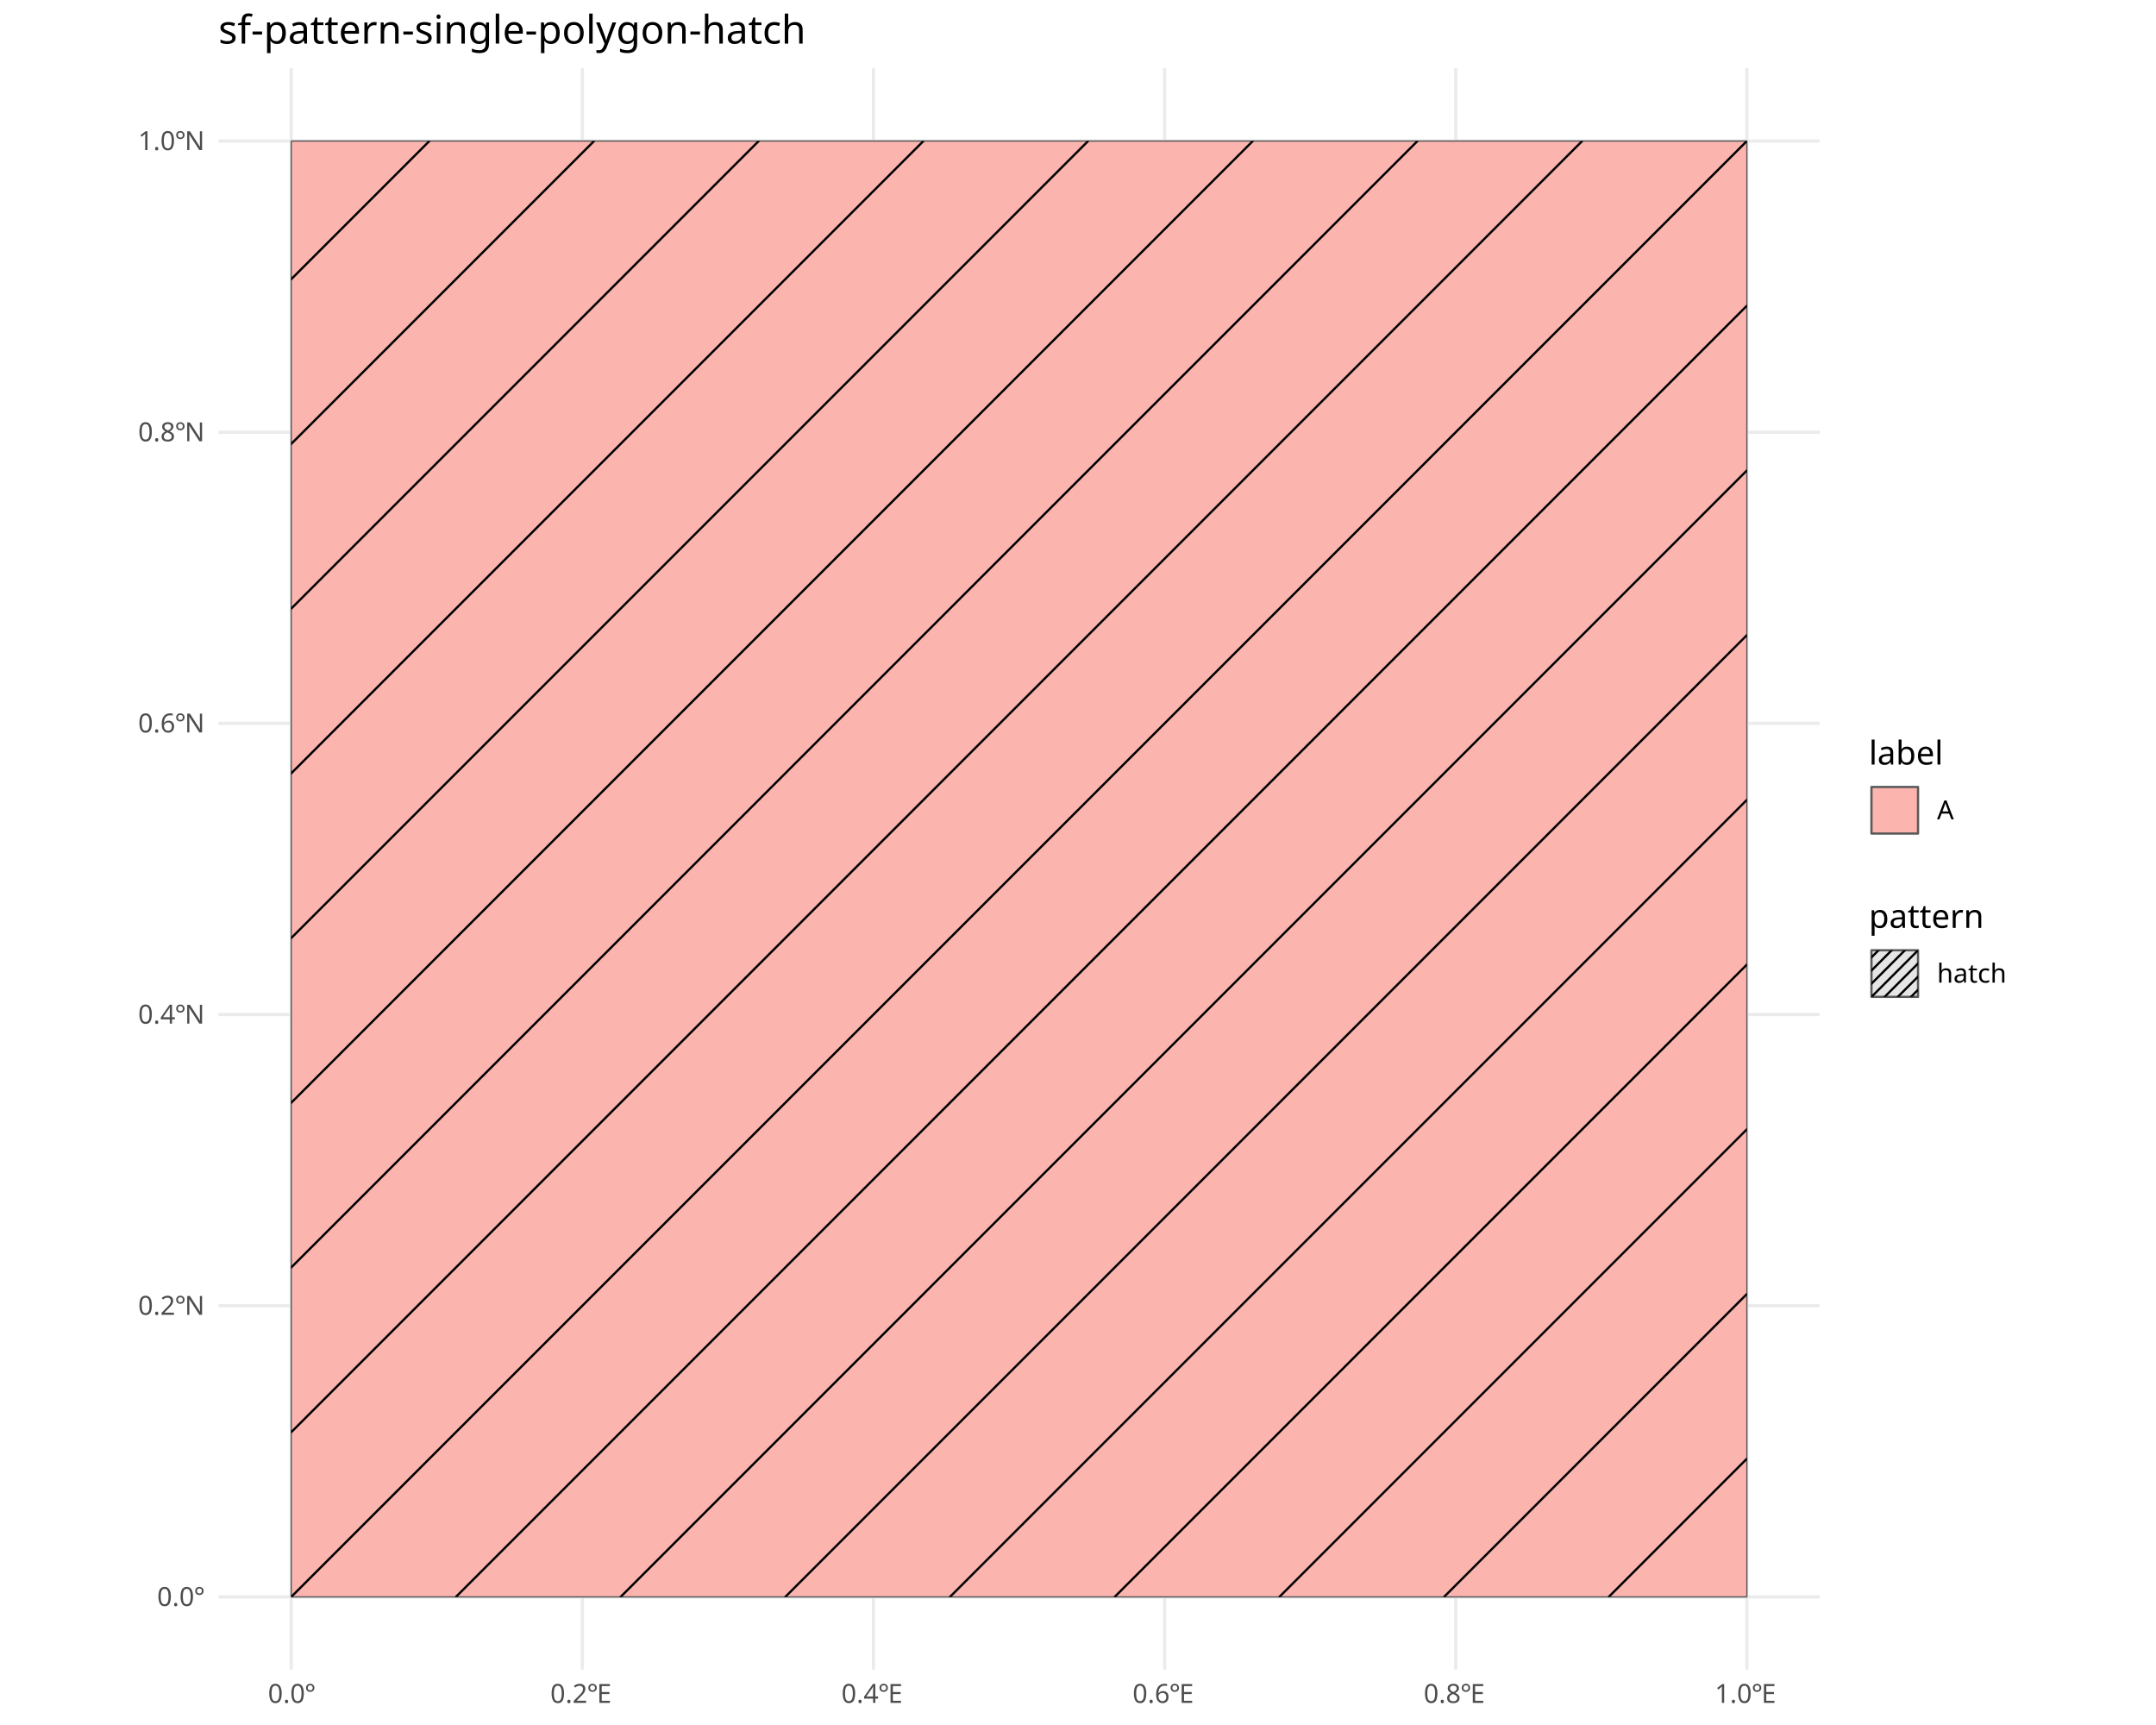
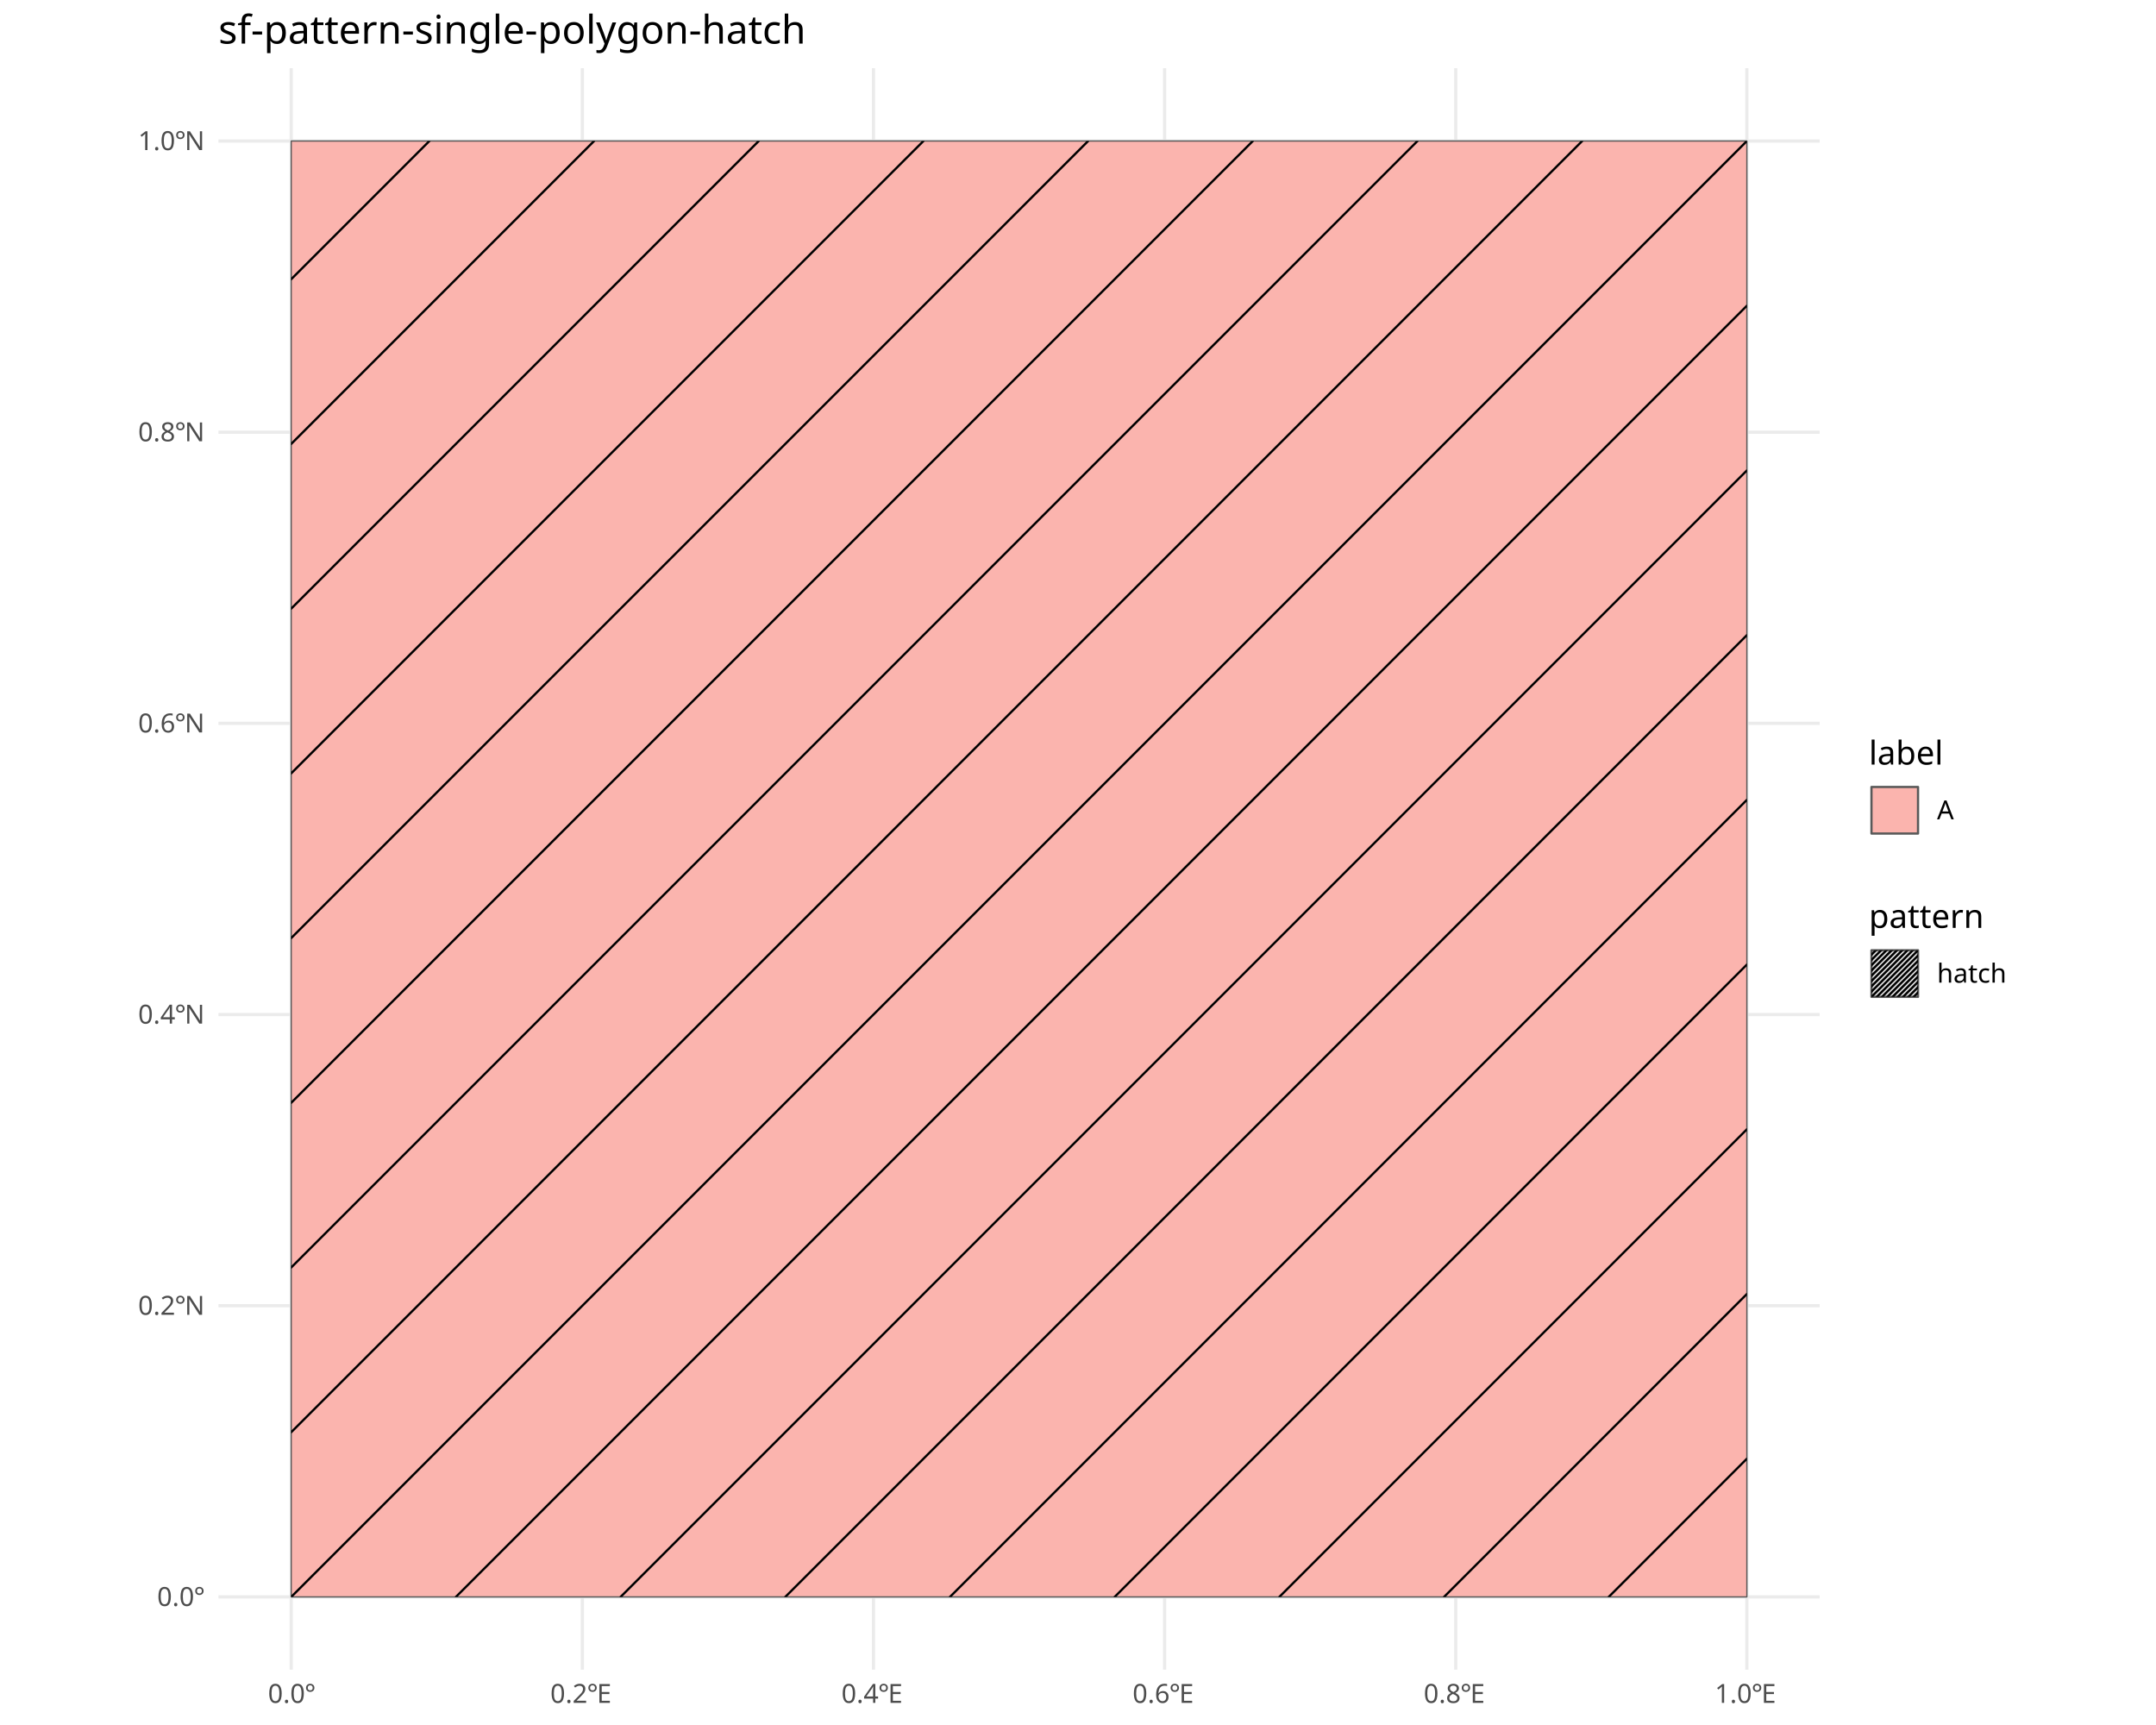
<svg xmlns="http://www.w3.org/2000/svg" class="svglite" data-engine-version="2.0" width="720.00pt" height="576.00pt" viewBox="0 0 720.00 576.00">
  <defs>
    <style type="text/css">
    .svglite line, .svglite polyline, .svglite polygon, .svglite path, .svglite rect, .svglite circle {
      fill: none;
      stroke: #000000;
      stroke-linecap: round;
      stroke-linejoin: round;
      stroke-miterlimit: 10.00;
    }
  </style>
  </defs>
  <rect width="100%" height="100%" style="stroke: none; fill: #FFFFFF;" />
  <defs>
    <clipPath id="cpMC4wMHw3MjAuMDB8MC4wMHw1NzYuMDA=">
      <rect x="0.00" y="0.00" width="720.00" height="576.00" />
    </clipPath>
  </defs>
  <g clip-path="url(#cpMC4wMHw3MjAuMDB8MC4wMHw1NzYuMDA=)">
</g>
  <defs>
    <clipPath id="cpNDAuNjR8Njc5LjM2fDAuMDB8NTc2LjAw">
      <rect x="40.64" y="0.00" width="638.73" height="576.00" />
    </clipPath>
  </defs>
  <g clip-path="url(#cpNDAuNjR8Njc5LjM2fDAuMDB8NTc2LjAw)">
    <rect x="40.64" y="0.00" width="638.73" height="576.00" style="stroke-width: 1.07; stroke: none; fill: #FFFFFF;" />
  </g>
  <g clip-path="url(#cpMC4wMHw3MjAuMDB8MC4wMHw1NzYuMDA=)">
</g>
  <defs>
    <clipPath id="cpNzIuOTV8NjA3LjY4fDIyLjc4fDU1Ny41Mw==">
      <rect x="72.95" y="22.78" width="534.73" height="534.75" />
    </clipPath>
  </defs>
  <g clip-path="url(#cpNzIuOTV8NjA3LjY4fDIyLjc4fDU1Ny41Mw==)">
    <polyline points="97.25,557.53 97.25,554.83 97.25,547.96 97.25,541.08 97.25,534.21 97.25,527.33 97.25,520.46 97.25,513.58 97.25,506.71 97.25,499.83 97.25,492.96 97.25,486.08 97.25,479.21 97.25,472.34 97.25,465.46 97.25,458.59 97.25,451.71 97.25,444.84 97.25,437.96 97.25,431.09 97.25,424.21 97.25,417.34 97.25,410.46 97.25,403.59 97.25,396.71 97.25,389.84 97.25,382.97 97.25,376.09 97.25,369.22 97.25,362.34 97.25,355.47 97.25,348.59 97.25,341.72 97.25,334.84 97.25,327.97 97.25,321.09 97.25,314.22 97.25,307.34 97.25,300.47 97.25,293.59 97.25,286.72 97.25,279.85 97.25,272.97 97.25,266.10 97.25,259.22 97.25,252.35 97.25,245.47 97.25,238.60 97.25,231.72 97.25,224.85 97.25,217.97 97.25,211.10 97.25,204.22 97.25,197.35 97.25,190.48 97.25,183.60 97.25,176.73 97.25,169.85 97.25,162.98 97.25,156.10 97.25,149.23 97.25,142.35 97.25,135.48 97.25,128.60 97.25,121.73 97.25,114.85 97.25,107.98 97.25,101.11 97.25,94.23 97.25,87.36 97.25,80.48 97.25,73.61 97.25,66.73 97.25,59.86 97.25,52.98 97.25,46.11 97.25,39.23 97.25,32.36 97.25,25.48 97.25,22.78 " style="stroke-width: 1.07; stroke: #EBEBEB;" />
    <polyline points="194.48,557.53 194.48,554.83 194.48,547.96 194.48,541.08 194.48,534.21 194.48,527.33 194.48,520.46 194.48,513.58 194.48,506.71 194.48,499.83 194.48,492.96 194.48,486.08 194.48,479.21 194.48,472.34 194.48,465.46 194.48,458.59 194.48,451.71 194.48,444.84 194.48,437.96 194.48,431.09 194.48,424.21 194.48,417.34 194.48,410.46 194.48,403.59 194.48,396.71 194.48,389.84 194.48,382.97 194.48,376.09 194.48,369.22 194.48,362.34 194.48,355.47 194.48,348.59 194.48,341.72 194.48,334.84 194.48,327.97 194.48,321.09 194.48,314.22 194.48,307.34 194.48,300.47 194.48,293.59 194.48,286.72 194.48,279.85 194.48,272.97 194.48,266.10 194.48,259.22 194.48,252.35 194.48,245.47 194.48,238.60 194.48,231.72 194.48,224.85 194.48,217.97 194.48,211.10 194.48,204.22 194.48,197.35 194.48,190.48 194.48,183.60 194.48,176.73 194.48,169.85 194.48,162.98 194.48,156.10 194.48,149.23 194.48,142.35 194.48,135.48 194.48,128.60 194.48,121.73 194.48,114.85 194.48,107.98 194.48,101.11 194.48,94.23 194.48,87.36 194.48,80.48 194.48,73.61 194.48,66.73 194.48,59.86 194.48,52.98 194.48,46.11 194.48,39.23 194.48,32.36 194.48,25.48 194.48,22.78 " style="stroke-width: 1.07; stroke: #EBEBEB;" />
    <polyline points="291.70,557.53 291.70,554.83 291.70,547.96 291.70,541.08 291.70,534.21 291.70,527.33 291.70,520.46 291.70,513.58 291.70,506.71 291.70,499.83 291.70,492.96 291.70,486.08 291.70,479.21 291.70,472.34 291.70,465.46 291.70,458.59 291.70,451.71 291.70,444.84 291.70,437.96 291.70,431.09 291.70,424.21 291.70,417.34 291.70,410.46 291.70,403.59 291.70,396.71 291.70,389.84 291.70,382.97 291.70,376.09 291.70,369.22 291.70,362.34 291.70,355.47 291.70,348.59 291.70,341.72 291.70,334.84 291.70,327.97 291.70,321.09 291.70,314.22 291.70,307.34 291.70,300.47 291.70,293.59 291.70,286.72 291.70,279.85 291.70,272.97 291.70,266.10 291.70,259.22 291.70,252.35 291.70,245.47 291.70,238.60 291.70,231.72 291.70,224.85 291.70,217.97 291.70,211.10 291.70,204.22 291.70,197.35 291.70,190.48 291.70,183.60 291.70,176.73 291.70,169.85 291.70,162.98 291.70,156.10 291.70,149.23 291.70,142.35 291.70,135.48 291.70,128.60 291.70,121.73 291.70,114.85 291.70,107.98 291.70,101.11 291.70,94.23 291.70,87.36 291.70,80.48 291.70,73.61 291.70,66.73 291.70,59.86 291.70,52.98 291.70,46.11 291.70,39.23 291.70,32.36 291.70,25.48 291.70,22.78 " style="stroke-width: 1.07; stroke: #EBEBEB;" />
    <polyline points="388.92,557.53 388.92,554.83 388.92,547.96 388.92,541.08 388.92,534.21 388.92,527.33 388.92,520.46 388.92,513.58 388.92,506.71 388.92,499.83 388.92,492.96 388.92,486.08 388.92,479.21 388.92,472.34 388.92,465.46 388.92,458.59 388.92,451.71 388.92,444.84 388.92,437.96 388.92,431.09 388.92,424.21 388.92,417.34 388.92,410.46 388.92,403.59 388.92,396.71 388.92,389.84 388.92,382.97 388.92,376.09 388.92,369.22 388.92,362.34 388.92,355.47 388.92,348.59 388.92,341.72 388.92,334.84 388.92,327.97 388.92,321.09 388.92,314.22 388.92,307.34 388.92,300.47 388.92,293.59 388.92,286.72 388.92,279.85 388.92,272.97 388.92,266.10 388.92,259.22 388.92,252.35 388.92,245.47 388.92,238.60 388.92,231.72 388.92,224.85 388.92,217.97 388.92,211.10 388.92,204.22 388.92,197.35 388.92,190.48 388.92,183.60 388.92,176.73 388.92,169.85 388.92,162.98 388.92,156.10 388.92,149.23 388.92,142.35 388.92,135.48 388.92,128.60 388.92,121.73 388.92,114.85 388.92,107.98 388.92,101.11 388.92,94.23 388.92,87.36 388.92,80.48 388.92,73.61 388.92,66.73 388.92,59.86 388.92,52.98 388.92,46.11 388.92,39.23 388.92,32.36 388.92,25.48 388.92,22.78 " style="stroke-width: 1.07; stroke: #EBEBEB;" />
    <polyline points="486.15,557.53 486.15,554.83 486.15,547.96 486.15,541.08 486.15,534.21 486.15,527.33 486.15,520.46 486.15,513.58 486.15,506.71 486.15,499.83 486.15,492.96 486.15,486.08 486.15,479.21 486.15,472.34 486.15,465.46 486.15,458.59 486.15,451.71 486.15,444.84 486.15,437.96 486.15,431.09 486.15,424.21 486.15,417.34 486.15,410.46 486.15,403.59 486.15,396.71 486.15,389.84 486.15,382.97 486.15,376.09 486.15,369.22 486.15,362.34 486.15,355.47 486.15,348.59 486.15,341.72 486.15,334.84 486.15,327.97 486.15,321.09 486.15,314.22 486.15,307.34 486.15,300.47 486.15,293.59 486.15,286.72 486.15,279.85 486.15,272.97 486.15,266.10 486.15,259.22 486.15,252.35 486.15,245.47 486.15,238.60 486.15,231.72 486.15,224.85 486.15,217.97 486.15,211.10 486.15,204.22 486.15,197.35 486.15,190.48 486.15,183.60 486.15,176.73 486.15,169.85 486.15,162.98 486.15,156.10 486.15,149.23 486.15,142.35 486.15,135.48 486.15,128.60 486.15,121.73 486.15,114.85 486.15,107.98 486.15,101.11 486.15,94.23 486.15,87.36 486.15,80.48 486.15,73.61 486.15,66.73 486.15,59.86 486.15,52.98 486.15,46.11 486.15,39.23 486.15,32.36 486.15,25.48 486.15,22.78 " style="stroke-width: 1.07; stroke: #EBEBEB;" />
    <polyline points="583.37,557.53 583.37,554.83 583.37,547.96 583.37,541.08 583.37,534.21 583.37,527.33 583.37,520.46 583.37,513.58 583.37,506.71 583.37,499.83 583.37,492.96 583.37,486.08 583.37,479.21 583.37,472.34 583.37,465.46 583.37,458.59 583.37,451.71 583.37,444.84 583.37,437.96 583.37,431.09 583.37,424.21 583.37,417.34 583.37,410.46 583.37,403.59 583.37,396.71 583.37,389.84 583.37,382.97 583.37,376.09 583.37,369.22 583.37,362.34 583.37,355.47 583.37,348.59 583.37,341.72 583.37,334.84 583.37,327.97 583.37,321.09 583.37,314.22 583.37,307.34 583.37,300.47 583.37,293.59 583.37,286.72 583.37,279.85 583.37,272.97 583.37,266.10 583.37,259.22 583.37,252.35 583.37,245.47 583.37,238.60 583.37,231.72 583.37,224.85 583.37,217.97 583.37,211.10 583.37,204.22 583.37,197.35 583.37,190.48 583.37,183.60 583.37,176.73 583.37,169.85 583.37,162.98 583.37,156.10 583.37,149.23 583.37,142.35 583.37,135.48 583.37,128.60 583.37,121.73 583.37,114.85 583.37,107.98 583.37,101.11 583.37,94.23 583.37,87.36 583.37,80.48 583.37,73.61 583.37,66.73 583.37,59.86 583.37,52.98 583.37,46.11 583.37,39.23 583.37,32.36 583.37,25.48 583.37,22.78 " style="stroke-width: 1.07; stroke: #EBEBEB;" />
    <polyline points="72.95,533.23 75.65,533.23 82.52,533.23 89.40,533.23 96.27,533.23 103.15,533.23 110.02,533.23 116.89,533.23 123.77,533.23 130.64,533.23 137.52,533.23 144.39,533.23 151.27,533.23 158.14,533.23 165.02,533.23 171.89,533.23 178.76,533.23 185.64,533.23 192.51,533.23 199.39,533.23 206.26,533.23 213.14,533.23 220.01,533.23 226.88,533.23 233.76,533.23 240.63,533.23 247.51,533.23 254.38,533.23 261.26,533.23 268.13,533.23 275.01,533.23 281.88,533.23 288.75,533.23 295.63,533.23 302.50,533.23 309.38,533.23 316.25,533.23 323.13,533.23 330.00,533.23 336.87,533.23 343.75,533.23 350.62,533.23 357.50,533.23 364.37,533.23 371.25,533.23 378.12,533.23 385.00,533.23 391.87,533.23 398.74,533.23 405.62,533.23 412.49,533.23 419.37,533.23 426.24,533.23 433.12,533.23 439.99,533.23 446.86,533.23 453.74,533.23 460.61,533.23 467.49,533.23 474.36,533.23 481.24,533.23 488.11,533.23 494.99,533.23 501.86,533.23 508.73,533.23 515.61,533.23 522.48,533.23 529.36,533.23 536.23,533.23 543.11,533.23 549.98,533.23 556.85,533.23 563.73,533.23 570.60,533.23 577.48,533.23 584.35,533.23 591.23,533.23 598.10,533.23 604.98,533.23 607.68,533.23 " style="stroke-width: 1.07; stroke: #EBEBEB;" />
    <polyline points="72.95,436.00 75.65,436.00 82.52,436.00 89.40,436.00 96.27,436.00 103.15,436.00 110.02,436.00 116.89,436.00 123.77,436.00 130.64,436.00 137.52,436.00 144.39,436.00 151.27,436.00 158.14,436.00 165.02,436.00 171.89,436.00 178.76,436.00 185.64,436.00 192.51,436.00 199.39,436.00 206.26,436.00 213.14,436.00 220.01,436.00 226.88,436.00 233.76,436.00 240.63,436.00 247.51,436.00 254.38,436.00 261.26,436.00 268.13,436.00 275.01,436.00 281.88,436.00 288.75,436.00 295.63,436.00 302.50,436.00 309.38,436.00 316.25,436.00 323.13,436.00 330.00,436.00 336.87,436.00 343.75,436.00 350.62,436.00 357.50,436.00 364.37,436.00 371.25,436.00 378.12,436.00 385.00,436.00 391.87,436.00 398.74,436.00 405.62,436.00 412.49,436.00 419.37,436.00 426.24,436.00 433.12,436.00 439.99,436.00 446.86,436.00 453.74,436.00 460.61,436.00 467.49,436.00 474.36,436.00 481.24,436.00 488.11,436.00 494.99,436.00 501.86,436.00 508.73,436.00 515.61,436.00 522.48,436.00 529.36,436.00 536.23,436.00 543.11,436.00 549.98,436.00 556.85,436.00 563.73,436.00 570.60,436.00 577.48,436.00 584.35,436.00 591.23,436.00 598.10,436.00 604.98,436.00 607.68,436.00 " style="stroke-width: 1.07; stroke: #EBEBEB;" />
    <polyline points="72.95,338.77 75.65,338.77 82.52,338.77 89.40,338.77 96.27,338.77 103.15,338.77 110.02,338.77 116.89,338.77 123.77,338.77 130.64,338.77 137.52,338.77 144.39,338.77 151.27,338.77 158.14,338.77 165.02,338.77 171.89,338.77 178.76,338.77 185.64,338.77 192.51,338.77 199.39,338.77 206.26,338.77 213.14,338.77 220.01,338.77 226.88,338.77 233.76,338.77 240.63,338.77 247.51,338.77 254.38,338.77 261.26,338.77 268.13,338.77 275.01,338.77 281.88,338.77 288.75,338.77 295.63,338.77 302.50,338.77 309.38,338.77 316.25,338.77 323.13,338.77 330.00,338.77 336.87,338.77 343.75,338.77 350.62,338.77 357.50,338.77 364.37,338.77 371.25,338.77 378.12,338.77 385.00,338.77 391.87,338.77 398.74,338.77 405.62,338.77 412.49,338.77 419.37,338.77 426.24,338.77 433.12,338.77 439.99,338.77 446.86,338.77 453.74,338.77 460.61,338.77 467.49,338.77 474.36,338.77 481.24,338.77 488.11,338.77 494.99,338.77 501.86,338.77 508.73,338.77 515.61,338.77 522.48,338.77 529.36,338.77 536.23,338.77 543.11,338.77 549.98,338.77 556.85,338.77 563.73,338.77 570.60,338.77 577.48,338.77 584.35,338.77 591.23,338.77 598.10,338.77 604.98,338.77 607.68,338.77 " style="stroke-width: 1.07; stroke: #EBEBEB;" />
    <polyline points="72.95,241.54 75.65,241.54 82.52,241.54 89.40,241.54 96.27,241.54 103.15,241.54 110.02,241.54 116.89,241.54 123.77,241.54 130.64,241.54 137.52,241.54 144.39,241.54 151.27,241.54 158.14,241.54 165.02,241.54 171.89,241.54 178.76,241.54 185.64,241.54 192.51,241.54 199.39,241.54 206.26,241.54 213.14,241.54 220.01,241.54 226.88,241.54 233.76,241.54 240.63,241.54 247.51,241.54 254.38,241.54 261.26,241.54 268.13,241.54 275.01,241.54 281.88,241.54 288.75,241.54 295.63,241.54 302.50,241.54 309.38,241.54 316.25,241.54 323.13,241.54 330.00,241.54 336.87,241.54 343.75,241.54 350.62,241.54 357.50,241.54 364.37,241.54 371.25,241.54 378.12,241.54 385.00,241.54 391.87,241.54 398.74,241.54 405.62,241.54 412.49,241.54 419.37,241.54 426.24,241.54 433.12,241.54 439.99,241.54 446.86,241.54 453.74,241.54 460.61,241.54 467.49,241.54 474.36,241.54 481.24,241.54 488.11,241.54 494.99,241.54 501.86,241.54 508.73,241.54 515.61,241.54 522.48,241.54 529.36,241.54 536.23,241.54 543.11,241.54 549.98,241.54 556.85,241.54 563.73,241.54 570.60,241.54 577.48,241.54 584.35,241.54 591.23,241.54 598.10,241.54 604.98,241.54 607.68,241.54 " style="stroke-width: 1.07; stroke: #EBEBEB;" />
    <polyline points="72.95,144.32 75.65,144.32 82.52,144.32 89.40,144.32 96.27,144.32 103.15,144.32 110.02,144.32 116.89,144.32 123.77,144.32 130.64,144.32 137.52,144.32 144.39,144.32 151.27,144.32 158.14,144.32 165.02,144.32 171.89,144.32 178.76,144.32 185.64,144.32 192.51,144.32 199.39,144.32 206.26,144.32 213.14,144.32 220.01,144.32 226.88,144.32 233.76,144.32 240.63,144.32 247.51,144.32 254.38,144.32 261.26,144.32 268.13,144.32 275.01,144.32 281.88,144.32 288.75,144.32 295.63,144.32 302.50,144.32 309.38,144.32 316.25,144.32 323.13,144.32 330.00,144.32 336.87,144.32 343.75,144.32 350.62,144.32 357.50,144.32 364.37,144.32 371.25,144.32 378.12,144.32 385.00,144.32 391.87,144.32 398.74,144.32 405.62,144.32 412.49,144.32 419.37,144.32 426.24,144.32 433.12,144.32 439.99,144.32 446.86,144.32 453.74,144.32 460.61,144.32 467.49,144.32 474.36,144.32 481.24,144.32 488.11,144.32 494.99,144.32 501.86,144.32 508.73,144.32 515.61,144.32 522.48,144.32 529.36,144.32 536.23,144.32 543.11,144.32 549.98,144.32 556.85,144.32 563.73,144.32 570.60,144.32 577.48,144.32 584.35,144.32 591.23,144.32 598.10,144.32 604.98,144.32 607.68,144.32 " style="stroke-width: 1.07; stroke: #EBEBEB;" />
    <polyline points="72.95,47.09 75.65,47.09 82.52,47.09 89.40,47.09 96.27,47.09 103.15,47.09 110.02,47.09 116.89,47.09 123.77,47.09 130.64,47.09 137.52,47.09 144.39,47.09 151.27,47.09 158.14,47.09 165.02,47.09 171.89,47.09 178.76,47.09 185.64,47.09 192.51,47.09 199.39,47.09 206.26,47.09 213.14,47.09 220.01,47.09 226.88,47.09 233.76,47.09 240.63,47.09 247.51,47.09 254.38,47.09 261.26,47.09 268.13,47.09 275.01,47.09 281.88,47.09 288.75,47.09 295.63,47.09 302.50,47.09 309.38,47.09 316.25,47.09 323.13,47.09 330.00,47.09 336.87,47.09 343.75,47.09 350.62,47.09 357.50,47.09 364.37,47.09 371.25,47.09 378.12,47.09 385.00,47.09 391.87,47.09 398.74,47.09 405.62,47.09 412.49,47.09 419.37,47.09 426.24,47.09 433.12,47.09 439.99,47.09 446.86,47.09 453.74,47.09 460.61,47.09 467.49,47.09 474.36,47.09 481.24,47.09 488.11,47.09 494.99,47.09 501.86,47.09 508.73,47.09 515.61,47.09 522.48,47.09 529.36,47.09 536.23,47.09 543.11,47.09 549.98,47.09 556.85,47.09 563.73,47.09 570.60,47.09 577.48,47.09 584.35,47.09 591.23,47.09 598.10,47.09 604.98,47.09 607.68,47.09 " style="stroke-width: 1.07; stroke: #EBEBEB;" />
    <path d="M 97.25 533.23 L 583.37 533.23 L 583.37 47.09 L 97.25 47.09 L 97.25 533.23 Z" style="fill-rule: evenodd; fill: #FBB4AE; stroke-width: 0.43; stroke: #595959; stroke-linecap: butt;" />
  </g>
  <defs>
    <clipPath id="cpOTcuMjV8NTgzLjM3fDQ3LjA5fDUzMy4yMw==">
      <rect x="97.25" y="47.09" width="486.12" height="486.13" />
    </clipPath>
  </defs>
  <g clip-path="url(#cpOTcuMjV8NTgzLjM3fDQ3LjA5fDUzMy4yMw==)">
    <polyline points="537.24,533.23 583.37,487.09 " style="stroke-width: 0.75;" />
    <polyline points="482.24,533.23 583.37,432.09 " style="stroke-width: 0.75;" />
    <polyline points="427.24,533.23 583.37,377.09 " style="stroke-width: 0.75;" />
    <polyline points="372.24,533.23 583.37,322.09 " style="stroke-width: 0.75;" />
    <polyline points="317.24,533.23 583.37,267.09 " style="stroke-width: 0.75;" />
    <polyline points="262.25,533.23 583.37,212.09 " style="stroke-width: 0.75;" />
    <polyline points="207.25,533.23 583.37,157.09 " style="stroke-width: 0.75;" />
    <polyline points="152.25,533.23 583.37,102.09 " style="stroke-width: 0.75;" />
    <polyline points="97.25,533.23 583.37,47.09 " style="stroke-width: 0.75;" />
    <polyline points="97.25,478.23 528.37,47.09 " style="stroke-width: 0.75;" />
    <polyline points="97.25,423.23 473.37,47.09 " style="stroke-width: 0.75;" />
    <polyline points="97.25,368.23 418.38,47.09 " style="stroke-width: 0.75;" />
    <polyline points="97.25,313.23 363.38,47.09 " style="stroke-width: 0.75;" />
    <polyline points="97.25,258.23 308.38,47.09 " style="stroke-width: 0.75;" />
    <polyline points="97.25,203.23 253.38,47.09 " style="stroke-width: 0.75;" />
    <polyline points="97.25,148.23 198.39,47.09 " style="stroke-width: 0.75;" />
    <polyline points="97.25,93.23 143.39,47.09 " style="stroke-width: 0.75;" />
  </g>
  <g clip-path="url(#cpNzIuOTV8NjA3LjY4fDIyLjc4fDU1Ny41Mw==)">
</g>
  <g clip-path="url(#cpMC4wMHw3MjAuMDB8MC4wMHw1NzYuMDA=)">
    <text x="52.47" y="536.26" style="font-size: 8.80px; fill: #4D4D4D; font-family: sans;" textLength="12.23px" lengthAdjust="spacingAndGlyphs">0.0</text>
    <text x="64.71" y="536.26" style="font-size: 8.80px; fill: #4D4D4D; font-family: sans;" textLength="3.31px" lengthAdjust="spacingAndGlyphs">°</text>
    <text x="46.12" y="439.03" style="font-size: 8.80px; fill: #4D4D4D; font-family: sans;" textLength="12.23px" lengthAdjust="spacingAndGlyphs">0.2</text>
    <text x="58.35" y="439.03" style="font-size: 8.80px; fill: #4D4D4D; font-family: sans;" textLength="3.31px" lengthAdjust="spacingAndGlyphs">°</text>
    <text x="61.66" y="439.03" style="font-size: 8.80px; fill: #4D4D4D; font-family: sans;" textLength="6.36px" lengthAdjust="spacingAndGlyphs">N</text>
    <text x="46.12" y="341.80" style="font-size: 8.80px; fill: #4D4D4D; font-family: sans;" textLength="12.23px" lengthAdjust="spacingAndGlyphs">0.4</text>
    <text x="58.35" y="341.80" style="font-size: 8.80px; fill: #4D4D4D; font-family: sans;" textLength="3.31px" lengthAdjust="spacingAndGlyphs">°</text>
    <text x="61.66" y="341.80" style="font-size: 8.80px; fill: #4D4D4D; font-family: sans;" textLength="6.36px" lengthAdjust="spacingAndGlyphs">N</text>
    <text x="46.12" y="244.57" style="font-size: 8.80px; fill: #4D4D4D; font-family: sans;" textLength="12.23px" lengthAdjust="spacingAndGlyphs">0.6</text>
    <text x="58.35" y="244.57" style="font-size: 8.80px; fill: #4D4D4D; font-family: sans;" textLength="3.31px" lengthAdjust="spacingAndGlyphs">°</text>
    <text x="61.66" y="244.57" style="font-size: 8.80px; fill: #4D4D4D; font-family: sans;" textLength="6.36px" lengthAdjust="spacingAndGlyphs">N</text>
    <text x="46.12" y="147.35" style="font-size: 8.80px; fill: #4D4D4D; font-family: sans;" textLength="12.23px" lengthAdjust="spacingAndGlyphs">0.8</text>
    <text x="58.35" y="147.35" style="font-size: 8.80px; fill: #4D4D4D; font-family: sans;" textLength="3.31px" lengthAdjust="spacingAndGlyphs">°</text>
    <text x="61.66" y="147.35" style="font-size: 8.80px; fill: #4D4D4D; font-family: sans;" textLength="6.36px" lengthAdjust="spacingAndGlyphs">N</text>
    <text x="46.12" y="50.12" style="font-size: 8.80px; fill: #4D4D4D; font-family: sans;" textLength="12.23px" lengthAdjust="spacingAndGlyphs">1.0</text>
    <text x="58.35" y="50.12" style="font-size: 8.80px; fill: #4D4D4D; font-family: sans;" textLength="3.31px" lengthAdjust="spacingAndGlyphs">°</text>
    <text x="61.66" y="50.12" style="font-size: 8.80px; fill: #4D4D4D; font-family: sans;" textLength="6.36px" lengthAdjust="spacingAndGlyphs">N</text>
    <text x="89.48" y="568.61" style="font-size: 8.80px; fill: #4D4D4D; font-family: sans;" textLength="12.23px" lengthAdjust="spacingAndGlyphs">0.0</text>
    <text x="101.72" y="568.61" style="font-size: 8.80px; fill: #4D4D4D; font-family: sans;" textLength="3.31px" lengthAdjust="spacingAndGlyphs">°</text>
    <text x="183.77" y="568.61" style="font-size: 8.80px; fill: #4D4D4D; font-family: sans;" textLength="12.23px" lengthAdjust="spacingAndGlyphs">0.2</text>
    <text x="196.00" y="568.61" style="font-size: 8.80px; fill: #4D4D4D; font-family: sans;" textLength="3.31px" lengthAdjust="spacingAndGlyphs">°</text>
    <text x="199.31" y="568.61" style="font-size: 8.80px; fill: #4D4D4D; font-family: sans;" textLength="5.87px" lengthAdjust="spacingAndGlyphs">E</text>
    <text x="280.99" y="568.61" style="font-size: 8.80px; fill: #4D4D4D; font-family: sans;" textLength="12.23px" lengthAdjust="spacingAndGlyphs">0.4</text>
    <text x="293.23" y="568.61" style="font-size: 8.80px; fill: #4D4D4D; font-family: sans;" textLength="3.31px" lengthAdjust="spacingAndGlyphs">°</text>
    <text x="296.54" y="568.61" style="font-size: 8.80px; fill: #4D4D4D; font-family: sans;" textLength="5.87px" lengthAdjust="spacingAndGlyphs">E</text>
    <text x="378.22" y="568.61" style="font-size: 8.80px; fill: #4D4D4D; font-family: sans;" textLength="12.23px" lengthAdjust="spacingAndGlyphs">0.6</text>
    <text x="390.45" y="568.61" style="font-size: 8.80px; fill: #4D4D4D; font-family: sans;" textLength="3.31px" lengthAdjust="spacingAndGlyphs">°</text>
    <text x="393.76" y="568.61" style="font-size: 8.80px; fill: #4D4D4D; font-family: sans;" textLength="5.87px" lengthAdjust="spacingAndGlyphs">E</text>
    <text x="475.44" y="568.61" style="font-size: 8.80px; fill: #4D4D4D; font-family: sans;" textLength="12.23px" lengthAdjust="spacingAndGlyphs">0.8</text>
    <text x="487.67" y="568.61" style="font-size: 8.80px; fill: #4D4D4D; font-family: sans;" textLength="3.31px" lengthAdjust="spacingAndGlyphs">°</text>
    <text x="490.98" y="568.61" style="font-size: 8.80px; fill: #4D4D4D; font-family: sans;" textLength="5.87px" lengthAdjust="spacingAndGlyphs">E</text>
    <text x="572.66" y="568.61" style="font-size: 8.80px; fill: #4D4D4D; font-family: sans;" textLength="12.23px" lengthAdjust="spacingAndGlyphs">1.0</text>
    <text x="584.90" y="568.61" style="font-size: 8.80px; fill: #4D4D4D; font-family: sans;" textLength="3.31px" lengthAdjust="spacingAndGlyphs">°</text>
    <text x="588.21" y="568.61" style="font-size: 8.80px; fill: #4D4D4D; font-family: sans;" textLength="5.87px" lengthAdjust="spacingAndGlyphs">E</text>
    <text x="624.11" y="255.30" style="font-size: 11.00px; font-family: sans;" textLength="23.24px" lengthAdjust="spacingAndGlyphs">label</text>
    <rect x="624.98" y="262.78" width="15.55" height="15.55" style="stroke-width: 0.75; stroke: #595959; fill: #FBB4AE;" />
    <text x="646.87" y="273.59" style="font-size: 8.80px; font-family: sans;" textLength="5.87px" lengthAdjust="spacingAndGlyphs">A</text>
    <text x="624.11" y="309.83" style="font-size: 11.00px; font-family: sans;" textLength="34.25px" lengthAdjust="spacingAndGlyphs">pattern</text>
    <rect x="624.98" y="317.31" width="15.55" height="15.55" style="stroke-width: 0.75; stroke: #595959; fill: #E5E5E5;" />
  </g>
  <defs>
    <clipPath id="cpNjI0Ljk4fDY0MC41M3wzMTcuMzF8MzMyLjg3">
      <rect x="624.98" y="317.31" width="15.55" height="15.55" />
    </clipPath>
  </defs>
  <g clip-path="url(#cpNjI0Ljk4fDY0MC41M3wzMTcuMzF8MzMyLjg3)">
-     <polyline points="609.43,392.41 700.07,301.76 " style="stroke-width: 0.75;" />
-     <polyline points="609.43,388.01 695.67,301.76 " style="stroke-width: 0.75;" />
    <polyline points="609.43,383.61 691.27,301.76 " style="stroke-width: 0.75;" />
-     <polyline points="609.43,379.21 686.87,301.76 " style="stroke-width: 0.75;" />
+     <polyline points="609.43,381.85 689.51,301.76 " style="stroke-width: 0.75;" />
+     <polyline points="609.43,380.09 687.75,301.76 " style="stroke-width: 0.75;" />
+     <polyline points="609.43,378.33 685.99,301.76 " style="stroke-width: 0.75;" />
+     <polyline points="609.43,376.57 684.23,301.76 " style="stroke-width: 0.75;" />
    <polyline points="609.43,374.81 682.47,301.76 " style="stroke-width: 0.75;" />
-     <polyline points="609.43,370.41 678.08,301.76 " style="stroke-width: 0.75;" />
+     <polyline points="609.43,373.05 680.72,301.76 " style="stroke-width: 0.75;" />
+     <polyline points="609.43,371.29 678.96,301.76 " style="stroke-width: 0.75;" />
+     <polyline points="609.43,369.53 677.20,301.76 " style="stroke-width: 0.75;" />
+     <polyline points="609.43,367.77 675.44,301.76 " style="stroke-width: 0.75;" />
    <polyline points="609.43,366.01 673.68,301.76 " style="stroke-width: 0.75;" />
-     <polyline points="609.43,361.61 669.28,301.76 " style="stroke-width: 0.75;" />
+     <polyline points="609.43,364.25 671.92,301.76 " style="stroke-width: 0.75;" />
+     <polyline points="609.43,362.49 670.16,301.76 " style="stroke-width: 0.75;" />
+     <polyline points="609.43,360.73 668.40,301.76 " style="stroke-width: 0.75;" />
+     <polyline points="609.43,358.97 666.64,301.76 " style="stroke-width: 0.75;" />
    <polyline points="609.43,357.22 664.88,301.76 " style="stroke-width: 0.75;" />
-     <polyline points="609.43,352.82 660.48,301.76 " style="stroke-width: 0.75;" />
+     <polyline points="609.43,355.46 663.12,301.76 " style="stroke-width: 0.75;" />
+     <polyline points="609.43,353.70 661.36,301.76 " style="stroke-width: 0.75;" />
+     <polyline points="609.43,351.94 659.60,301.76 " style="stroke-width: 0.75;" />
+     <polyline points="609.43,350.18 657.84,301.76 " style="stroke-width: 0.75;" />
    <polyline points="609.43,348.42 656.08,301.76 " style="stroke-width: 0.75;" />
-     <polyline points="605.03,348.42 656.08,297.36 " style="stroke-width: 0.75;" />
+     <polyline points="607.67,348.42 656.08,300.00 " style="stroke-width: 0.75;" />
+     <polyline points="605.91,348.42 656.08,298.24 " style="stroke-width: 0.75;" />
+     <polyline points="604.15,348.42 656.08,296.48 " style="stroke-width: 0.75;" />
+     <polyline points="602.39,348.42 656.08,294.72 " style="stroke-width: 0.75;" />
    <polyline points="600.63,348.42 656.08,292.96 " style="stroke-width: 0.75;" />
-     <polyline points="596.23,348.42 656.08,288.57 " style="stroke-width: 0.75;" />
+     <polyline points="598.87,348.42 656.08,291.20 " style="stroke-width: 0.75;" />
+     <polyline points="597.11,348.42 656.08,289.45 " style="stroke-width: 0.75;" />
+     <polyline points="595.35,348.42 656.08,287.69 " style="stroke-width: 0.75;" />
+     <polyline points="593.59,348.42 656.08,285.93 " style="stroke-width: 0.75;" />
    <polyline points="591.83,348.42 656.08,284.17 " style="stroke-width: 0.75;" />
-     <polyline points="587.43,348.42 656.08,279.77 " style="stroke-width: 0.75;" />
+     <polyline points="590.07,348.42 656.08,282.41 " style="stroke-width: 0.75;" />
+     <polyline points="588.31,348.42 656.08,280.65 " style="stroke-width: 0.75;" />
+     <polyline points="586.55,348.42 656.08,278.89 " style="stroke-width: 0.75;" />
+     <polyline points="584.79,348.42 656.08,277.13 " style="stroke-width: 0.75;" />
    <polyline points="583.03,348.42 656.08,275.37 " style="stroke-width: 0.75;" />
-     <polyline points="578.63,348.42 656.08,270.97 " style="stroke-width: 0.75;" />
+     <polyline points="581.27,348.42 656.08,273.61 " style="stroke-width: 0.75;" />
+     <polyline points="579.51,348.42 656.08,271.85 " style="stroke-width: 0.75;" />
+     <polyline points="577.76,348.42 656.08,270.09 " style="stroke-width: 0.75;" />
+     <polyline points="576.00,348.42 656.08,268.33 " style="stroke-width: 0.75;" />
    <polyline points="574.24,348.42 656.08,266.57 " style="stroke-width: 0.75;" />
-     <polyline points="569.84,348.42 656.08,262.17 " style="stroke-width: 0.75;" />
-     <polyline points="565.44,348.42 656.08,257.77 " style="stroke-width: 0.75;" />
  </g>
  <g clip-path="url(#cpMC4wMHw3MjAuMDB8MC4wMHw1NzYuMDA=)">
    <text x="646.87" y="328.12" style="font-size: 8.80px; font-family: sans;" textLength="21.53px" lengthAdjust="spacingAndGlyphs">hatch</text>
    <text x="72.95" y="14.56" style="font-size: 13.20px; font-family: sans;" textLength="181.99px" lengthAdjust="spacingAndGlyphs">sf-pattern-single-polygon-hatch</text>
  </g>
</svg>
